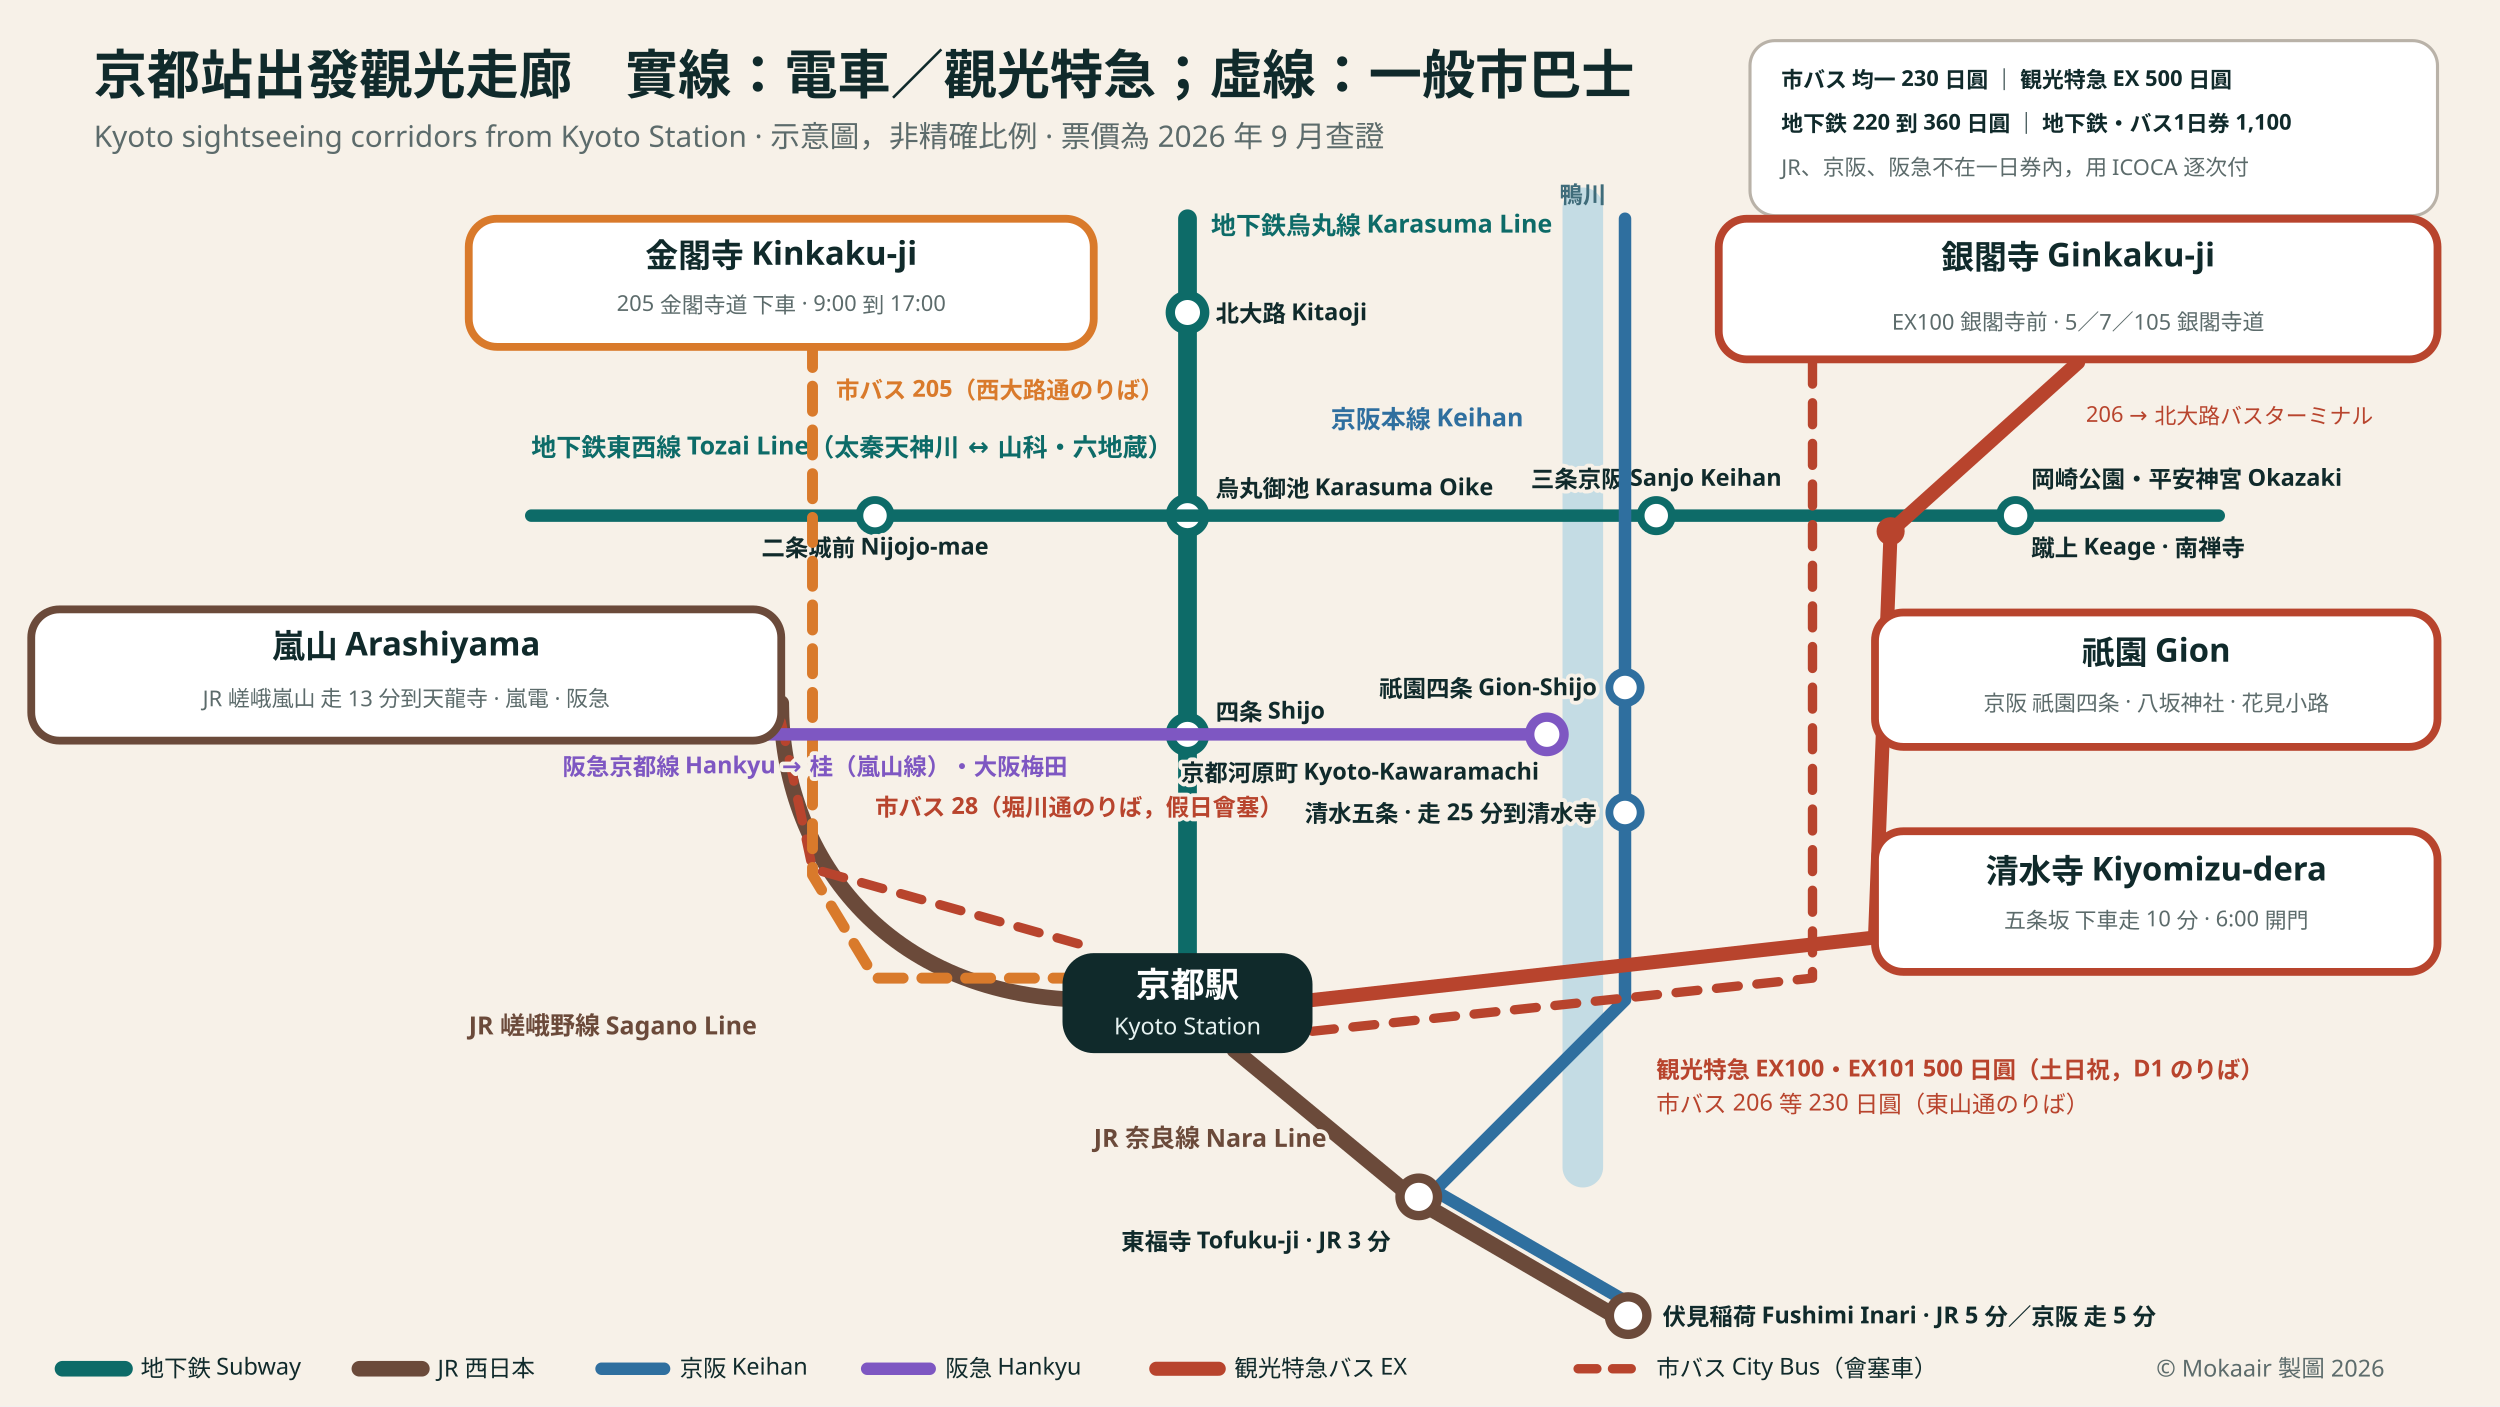
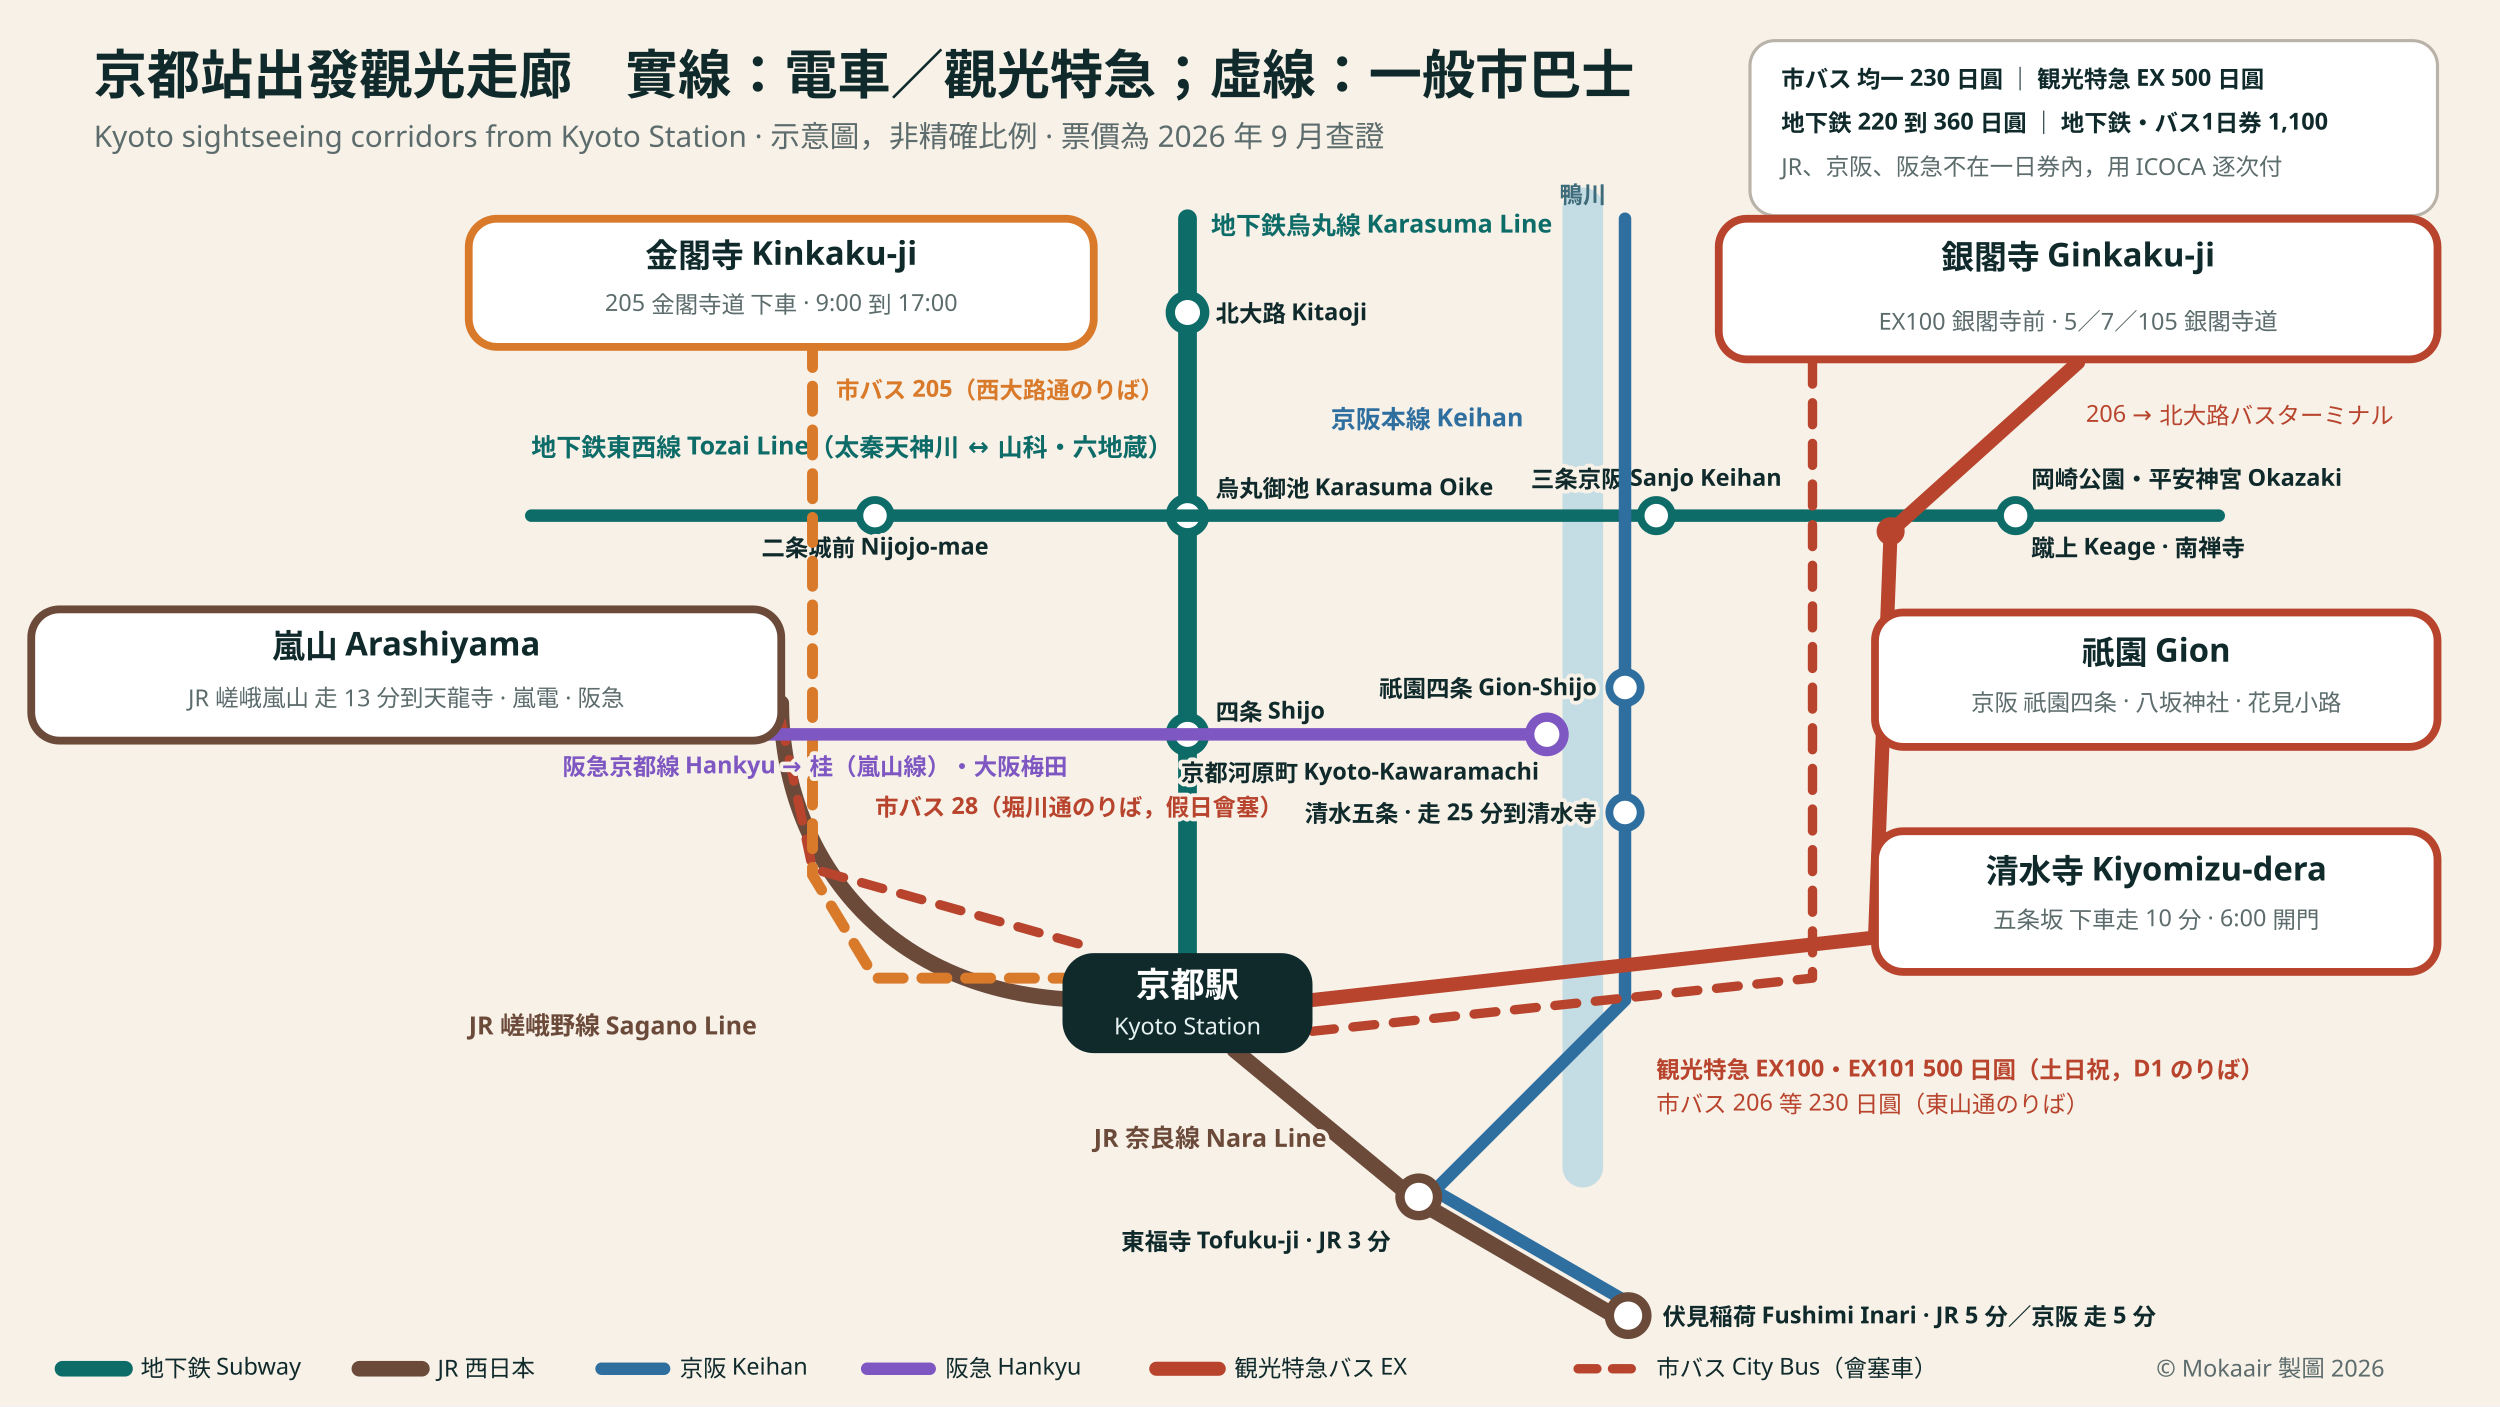
<svg xmlns="http://www.w3.org/2000/svg" viewBox="0 0 1600 900" width="1600" height="900" role="img" aria-labelledby="title desc" font-family="'Noto Sans TC','Noto Sans JP','PingFang TC','Microsoft JhengHei','Hiragino Sans',system-ui,sans-serif">
  <rect width="1600" height="900" fill="#F7F1E8" />
  <text x="60" y="60" font-size="34" font-weight="700" fill="#102A2B">京都站出發觀光走廊　實線：電車／觀光特急；虛線：一般市巴士</text>
  <text x="60" y="94" font-size="19" fill="#5C6B6B">Kyoto sightseeing corridors from Kyoto Station · 示意圖，非精確比例 · 票價為 2026 年 9 月查證</text>
  <rect x="1120" y="26" width="440" height="112" rx="16" fill="#FFFFFF" stroke="#B9B2A8" stroke-width="2" />
-   <text x="1140" y="56" font-size="14" font-weight="700" fill="#102A2B">市バス 均一 230 日圓 ｜ 観光特急 EX 500 日圓</text>
-   <text x="1140" y="84" font-size="14" font-weight="700" fill="#102A2B">地下鉄 220 到 360 日圓 ｜ 地下鉄・バス1日券 1,100</text>
-   <text x="1140" y="112" font-size="14" fill="#5C6B6B">JR、京阪、阪急不在一日券內，用 ICOCA 逐次付</text>
+   <text x="1140" y="56" font-size="15" font-weight="700" fill="#102A2B">市バス 均一 230 日圓 ｜ 観光特急 EX 500 日圓</text>
+   <text x="1140" y="84" font-size="15" font-weight="700" fill="#102A2B">地下鉄 220 到 360 日圓 ｜ 地下鉄・バス1日券 1,100</text>
+   <text x="1140" y="112" font-size="15" fill="#5C6B6B">JR、京阪、阪急不在一日券內，用 ICOCA 逐次付</text>
  <rect x="1000" y="120" width="26" height="640" rx="13" fill="#BFD9E3" opacity="0.9" />
  <text x="1013" y="130" font-size="15" fill="#3F6C7A" text-anchor="middle" font-weight="700">鴨川</text>
  <path d="M 760 610 L 760 140" fill="none" stroke="#0D6B68" stroke-width="12" stroke-linecap="round" />
  <text x="775" y="150" font-size="16" font-weight="700" fill="#0D6B68" style="paint-order:stroke;stroke:#F7F1E8;stroke-width:5px;stroke-linejoin:round">地下鉄烏丸線 Karasuma Line</text>
  <circle cx="760" cy="470" r="11" fill="#FFFFFF" stroke="#0D6B68" stroke-width="6" />
  <text x="778" y="461" font-size="15" font-weight="700" fill="#102A2B" style="paint-order:stroke;stroke:#F7F1E8;stroke-width:5px;stroke-linejoin:round">四条 Shijo</text>
  <circle cx="760" cy="330" r="11" fill="#FFFFFF" stroke="#0D6B68" stroke-width="6" />
  <text x="778" y="318" font-size="15" font-weight="700" fill="#102A2B" style="paint-order:stroke;stroke:#F7F1E8;stroke-width:5px;stroke-linejoin:round">烏丸御池 Karasuma Oike</text>
  <circle cx="760" cy="200" r="11" fill="#FFFFFF" stroke="#0D6B68" stroke-width="6" />
  <text x="778" y="206" font-size="15" font-weight="700" fill="#102A2B" style="paint-order:stroke;stroke:#F7F1E8;stroke-width:5px;stroke-linejoin:round">北大路 Kitaoji</text>
  <path d="M 340 330 L 1420 330" fill="none" stroke="#0D6B68" stroke-width="8" stroke-linecap="round" />
  <text x="340" y="292" font-size="16" font-weight="700" fill="#0D6B68" style="paint-order:stroke;stroke:#F7F1E8;stroke-width:5px;stroke-linejoin:round">地下鉄東西線 Tozai Line（太秦天神川 ↔ 山科・六地蔵）</text>
  <circle cx="560" cy="330" r="10" fill="#FFFFFF" stroke="#0D6B68" stroke-width="5" />
  <text x="560" y="356" font-size="15" font-weight="700" fill="#102A2B" text-anchor="middle" style="paint-order:stroke;stroke:#F7F1E8;stroke-width:5px;stroke-linejoin:round">二条城前 Nijojo-mae</text>
  <circle cx="1060" cy="330" r="10" fill="#FFFFFF" stroke="#0D6B68" stroke-width="5" />
  <text x="1060" y="312" font-size="15" font-weight="700" fill="#102A2B" text-anchor="middle" style="paint-order:stroke;stroke:#F7F1E8;stroke-width:5px;stroke-linejoin:round">三条京阪 Sanjo Keihan</text>
  <circle cx="1290" cy="330" r="10" fill="#FFFFFF" stroke="#0D6B68" stroke-width="5" />
  <text x="1300" y="356" font-size="15" font-weight="700" fill="#102A2B" style="paint-order:stroke;stroke:#F7F1E8;stroke-width:5px;stroke-linejoin:round">蹴上 Keage · 南禅寺</text>
  <path d="M 700 640 C 565 640, 500 545, 500 450" fill="none" stroke="#6B4A3A" stroke-width="10" stroke-linecap="round" />
  <text x="300" y="662" font-size="16" font-weight="700" fill="#6B4A3A" style="paint-order:stroke;stroke:#F7F1E8;stroke-width:5px;stroke-linejoin:round">JR 嵯峨野線 Sagano Line</text>
  <path d="M 690 604 L 520 556 L 500 462" fill="none" stroke="#B8442D" stroke-width="6" stroke-dasharray="14 12" stroke-linecap="round" />
  <text x="560" y="522" font-size="15" fill="#B8442D" font-weight="700" style="paint-order:stroke;stroke:#F7F1E8;stroke-width:5px;stroke-linejoin:round">市バス 28（堀川通のりば，假日會塞）</text>
  <path d="M 690 626 L 560 626 L 520 560 L 520 222" fill="none" stroke="#D97A2B" stroke-width="7" stroke-dasharray="16 12" stroke-linecap="round" stroke-linejoin="round" />
  <text x="535" y="255" font-size="15" font-weight="700" fill="#D97A2B" style="paint-order:stroke;stroke:#F7F1E8;stroke-width:5px;stroke-linejoin:round">市バス 205（西大路通のりば）</text>
  <path d="M 990 470 L 340 470" fill="none" stroke="#7E57C2" stroke-width="8" stroke-linecap="round" />
  <text x="360" y="496" font-size="15" font-weight="700" fill="#7E57C2" style="paint-order:stroke;stroke:#F7F1E8;stroke-width:5px;stroke-linejoin:round">阪急京都線 Hankyu → 桂（嵐山線）・大阪梅田</text>
  <circle cx="990" cy="470" r="11" fill="#FFFFFF" stroke="#7E57C2" stroke-width="6" />
  <text x="985" y="500" font-size="15" font-weight="700" fill="#102A2B" text-anchor="end" style="paint-order:stroke;stroke:#F7F1E8;stroke-width:5px;stroke-linejoin:round">京都河原町 Kyoto-Kawaramachi</text>
  <path d="M 1040 140 L 1040 640 L 918 762 L 1046 836" fill="none" stroke="#2F6F9F" stroke-width="8" stroke-linecap="round" stroke-linejoin="round" />
  <text x="975" y="274" font-size="16" font-weight="700" fill="#2F6F9F" text-anchor="end" style="paint-order:stroke;stroke:#F7F1E8;stroke-width:5px;stroke-linejoin:round">京阪本線 Keihan</text>
  <circle cx="1040" cy="440" r="10" fill="#FFFFFF" stroke="#2F6F9F" stroke-width="5" />
  <text x="1022" y="446" font-size="15" font-weight="700" fill="#102A2B" text-anchor="end" style="paint-order:stroke;stroke:#F7F1E8;stroke-width:5px;stroke-linejoin:round">祇園四条 Gion-Shijo</text>
  <circle cx="1040" cy="520" r="10" fill="#FFFFFF" stroke="#2F6F9F" stroke-width="5" />
  <text x="1022" y="526" font-size="15" font-weight="700" fill="#102A2B" text-anchor="end" style="paint-order:stroke;stroke:#F7F1E8;stroke-width:5px;stroke-linejoin:round">清水五条 · 走 25 分到清水寺</text>
  <path d="M 790 672 L 906 768 L 1040 846" fill="none" stroke="#6B4A3A" stroke-width="10" stroke-linecap="round" stroke-linejoin="round" />
  <text x="700" y="734" font-size="16" font-weight="700" fill="#6B4A3A" style="paint-order:stroke;stroke:#F7F1E8;stroke-width:5px;stroke-linejoin:round">JR 奈良線 Nara Line</text>
  <circle cx="908" cy="766" r="12" fill="#FFFFFF" stroke="#6B4A3A" stroke-width="6" />
  <text x="890" y="800" font-size="15" font-weight="700" fill="#102A2B" text-anchor="end" style="paint-order:stroke;stroke:#F7F1E8;stroke-width:5px;stroke-linejoin:round">東福寺 Tofuku-ji · JR 3 分</text>
  <circle cx="1042" cy="842" r="12" fill="#FFFFFF" stroke="#6B4A3A" stroke-width="6" />
  <text x="1064" y="848" font-size="15" font-weight="700" fill="#102A2B" style="paint-order:stroke;stroke:#F7F1E8;stroke-width:5px;stroke-linejoin:round">伏見稲荷 Fushimi Inari · JR 5 分／京阪 走 5 分</text>
  <path d="M 840 640 L 1200 600 L 1205 470 L 1210 340 L 1330 232" fill="none" stroke="#B8442D" stroke-width="9" stroke-linecap="round" stroke-linejoin="round" />
  <path d="M 840 660 L 1160 626 L 1160 150" fill="none" stroke="#B8442D" stroke-width="6" stroke-dasharray="14 12" stroke-linecap="round" stroke-linejoin="round" />
  <text x="1060" y="690" font-size="15" font-weight="700" fill="#B8442D" style="paint-order:stroke;stroke:#F7F1E8;stroke-width:5px;stroke-linejoin:round">観光特急 EX100・EX101 500 日圓（土日祝，D1 のりば）</text>
  <text x="1060" y="712" font-size="15" fill="#B8442D" style="paint-order:stroke;stroke:#F7F1E8;stroke-width:5px;stroke-linejoin:round">市バス 206 等 230 日圓（東山通のりば）</text>
-   <text x="1335" y="270" font-size="14" fill="#B8442D" text-anchor="start">206 → 北大路バスターミナル</text>
+   <text x="1335" y="270" font-size="15" fill="#B8442D" text-anchor="start">206 → 北大路バスターミナル</text>
  <circle cx="1210" cy="340" r="9" fill="#B8442D" />
  <text x="1300" y="312" font-size="15" font-weight="700" fill="#102A2B" style="paint-order:stroke;stroke:#F7F1E8;stroke-width:5px;stroke-linejoin:round">岡崎公園・平安神宮 Okazaki</text>
  <rect x="680" y="610" width="160" height="64" rx="20" fill="#102A2B" />
  <text x="760" y="638" font-size="22" font-weight="700" fill="#FFFFFF" text-anchor="middle">京都駅</text>
  <text x="760" y="662" font-size="15" fill="#E6F2F1" text-anchor="middle">Kyoto Station</text>
  <rect x="20" y="390" width="480" height="84" rx="18" fill="#FFFFFF" stroke="#6B4A3A" stroke-width="5" />
  <text x="260" y="421" font-size="21" font-weight="700" fill="#102A2B" text-anchor="middle">嵐山 Arashiyama</text>
-   <text x="260" y="452" font-size="14" fill="#5C6B6B" text-anchor="middle">JR 嵯峨嵐山 走 13 分到天龍寺 · 嵐電 · 阪急</text>
+   <text x="260" y="452" font-size="15" fill="#5C6B6B" text-anchor="middle">JR 嵯峨嵐山 走 13 分到天龍寺 · 嵐電 · 阪急</text>
  <rect x="300" y="140" width="400" height="82" rx="18" fill="#FFFFFF" stroke="#D97A2B" stroke-width="5" />
  <text x="500" y="171" font-size="21" font-weight="700" fill="#102A2B" text-anchor="middle">金閣寺 Kinkaku-ji</text>
-   <text x="500" y="199" font-size="14" fill="#5C6B6B" text-anchor="middle">205 金閣寺道 下車 · 9:00 到 17:00</text>
+   <text x="500" y="199" font-size="15" fill="#5C6B6B" text-anchor="middle">205 金閣寺道 下車 · 9:00 到 17:00</text>
  <rect x="1200" y="532" width="360" height="90" rx="18" fill="#FFFFFF" stroke="#B8442D" stroke-width="5" />
  <text x="1380" y="565" font-size="21" font-weight="700" fill="#102A2B" text-anchor="middle">清水寺 Kiyomizu-dera</text>
-   <text x="1380" y="594" font-size="14" fill="#5C6B6B" text-anchor="middle">五条坂 下車走 10 分 · 6:00 開門</text>
+   <text x="1380" y="594" font-size="15" fill="#5C6B6B" text-anchor="middle">五条坂 下車走 10 分 · 6:00 開門</text>
  <rect x="1200" y="392" width="360" height="86" rx="18" fill="#FFFFFF" stroke="#B8442D" stroke-width="5" />
  <text x="1380" y="425" font-size="21" font-weight="700" fill="#102A2B" text-anchor="middle">祇園 Gion</text>
-   <text x="1380" y="455" font-size="14" fill="#5C6B6B" text-anchor="middle">京阪 祇園四条 · 八坂神社 · 花見小路</text>
+   <text x="1380" y="455" font-size="15" fill="#5C6B6B" text-anchor="middle">京阪 祇園四条 · 八坂神社 · 花見小路</text>
  <rect x="1100" y="140" width="460" height="90" rx="18" fill="#FFFFFF" stroke="#B8442D" stroke-width="5" />
  <text x="1330" y="172" font-size="21" font-weight="700" fill="#102A2B" text-anchor="middle">銀閣寺 Ginkaku-ji</text>
-   <text x="1330" y="211" font-size="14" fill="#5C6B6B" text-anchor="middle">EX100 銀閣寺前 · 5／7／105 銀閣寺道</text>
+   <text x="1330" y="211" font-size="15" fill="#5C6B6B" text-anchor="middle">EX100 銀閣寺前 · 5／7／105 銀閣寺道</text>
  <g font-size="15" fill="#102A2B">
    <line x1="40" y1="876" x2="80" y2="876" stroke="#0D6B68" stroke-width="10" stroke-linecap="round" />
    <text x="90" y="881">地下鉄 Subway</text>
    <line x1="230" y1="876" x2="270" y2="876" stroke="#6B4A3A" stroke-width="10" stroke-linecap="round" />
    <text x="280" y="881">JR 西日本</text>
    <line x1="385" y1="876" x2="425" y2="876" stroke="#2F6F9F" stroke-width="8" stroke-linecap="round" />
    <text x="435" y="881">京阪 Keihan</text>
    <line x1="555" y1="876" x2="595" y2="876" stroke="#7E57C2" stroke-width="8" stroke-linecap="round" />
    <text x="605" y="881">阪急 Hankyu</text>
    <line x1="740" y1="876" x2="780" y2="876" stroke="#B8442D" stroke-width="9" stroke-linecap="round" />
    <text x="790" y="881">観光特急バス EX</text>
    <line x1="1010" y1="876" x2="1050" y2="876" stroke="#B8442D" stroke-width="6" stroke-dasharray="12 10" stroke-linecap="round" />
    <text x="1060" y="881">市バス City Bus（會塞車）</text>
    <text x="1380" y="881" fill="#5C6B6B">© Mokaair 製圖 2026</text>
  </g>
</svg>
